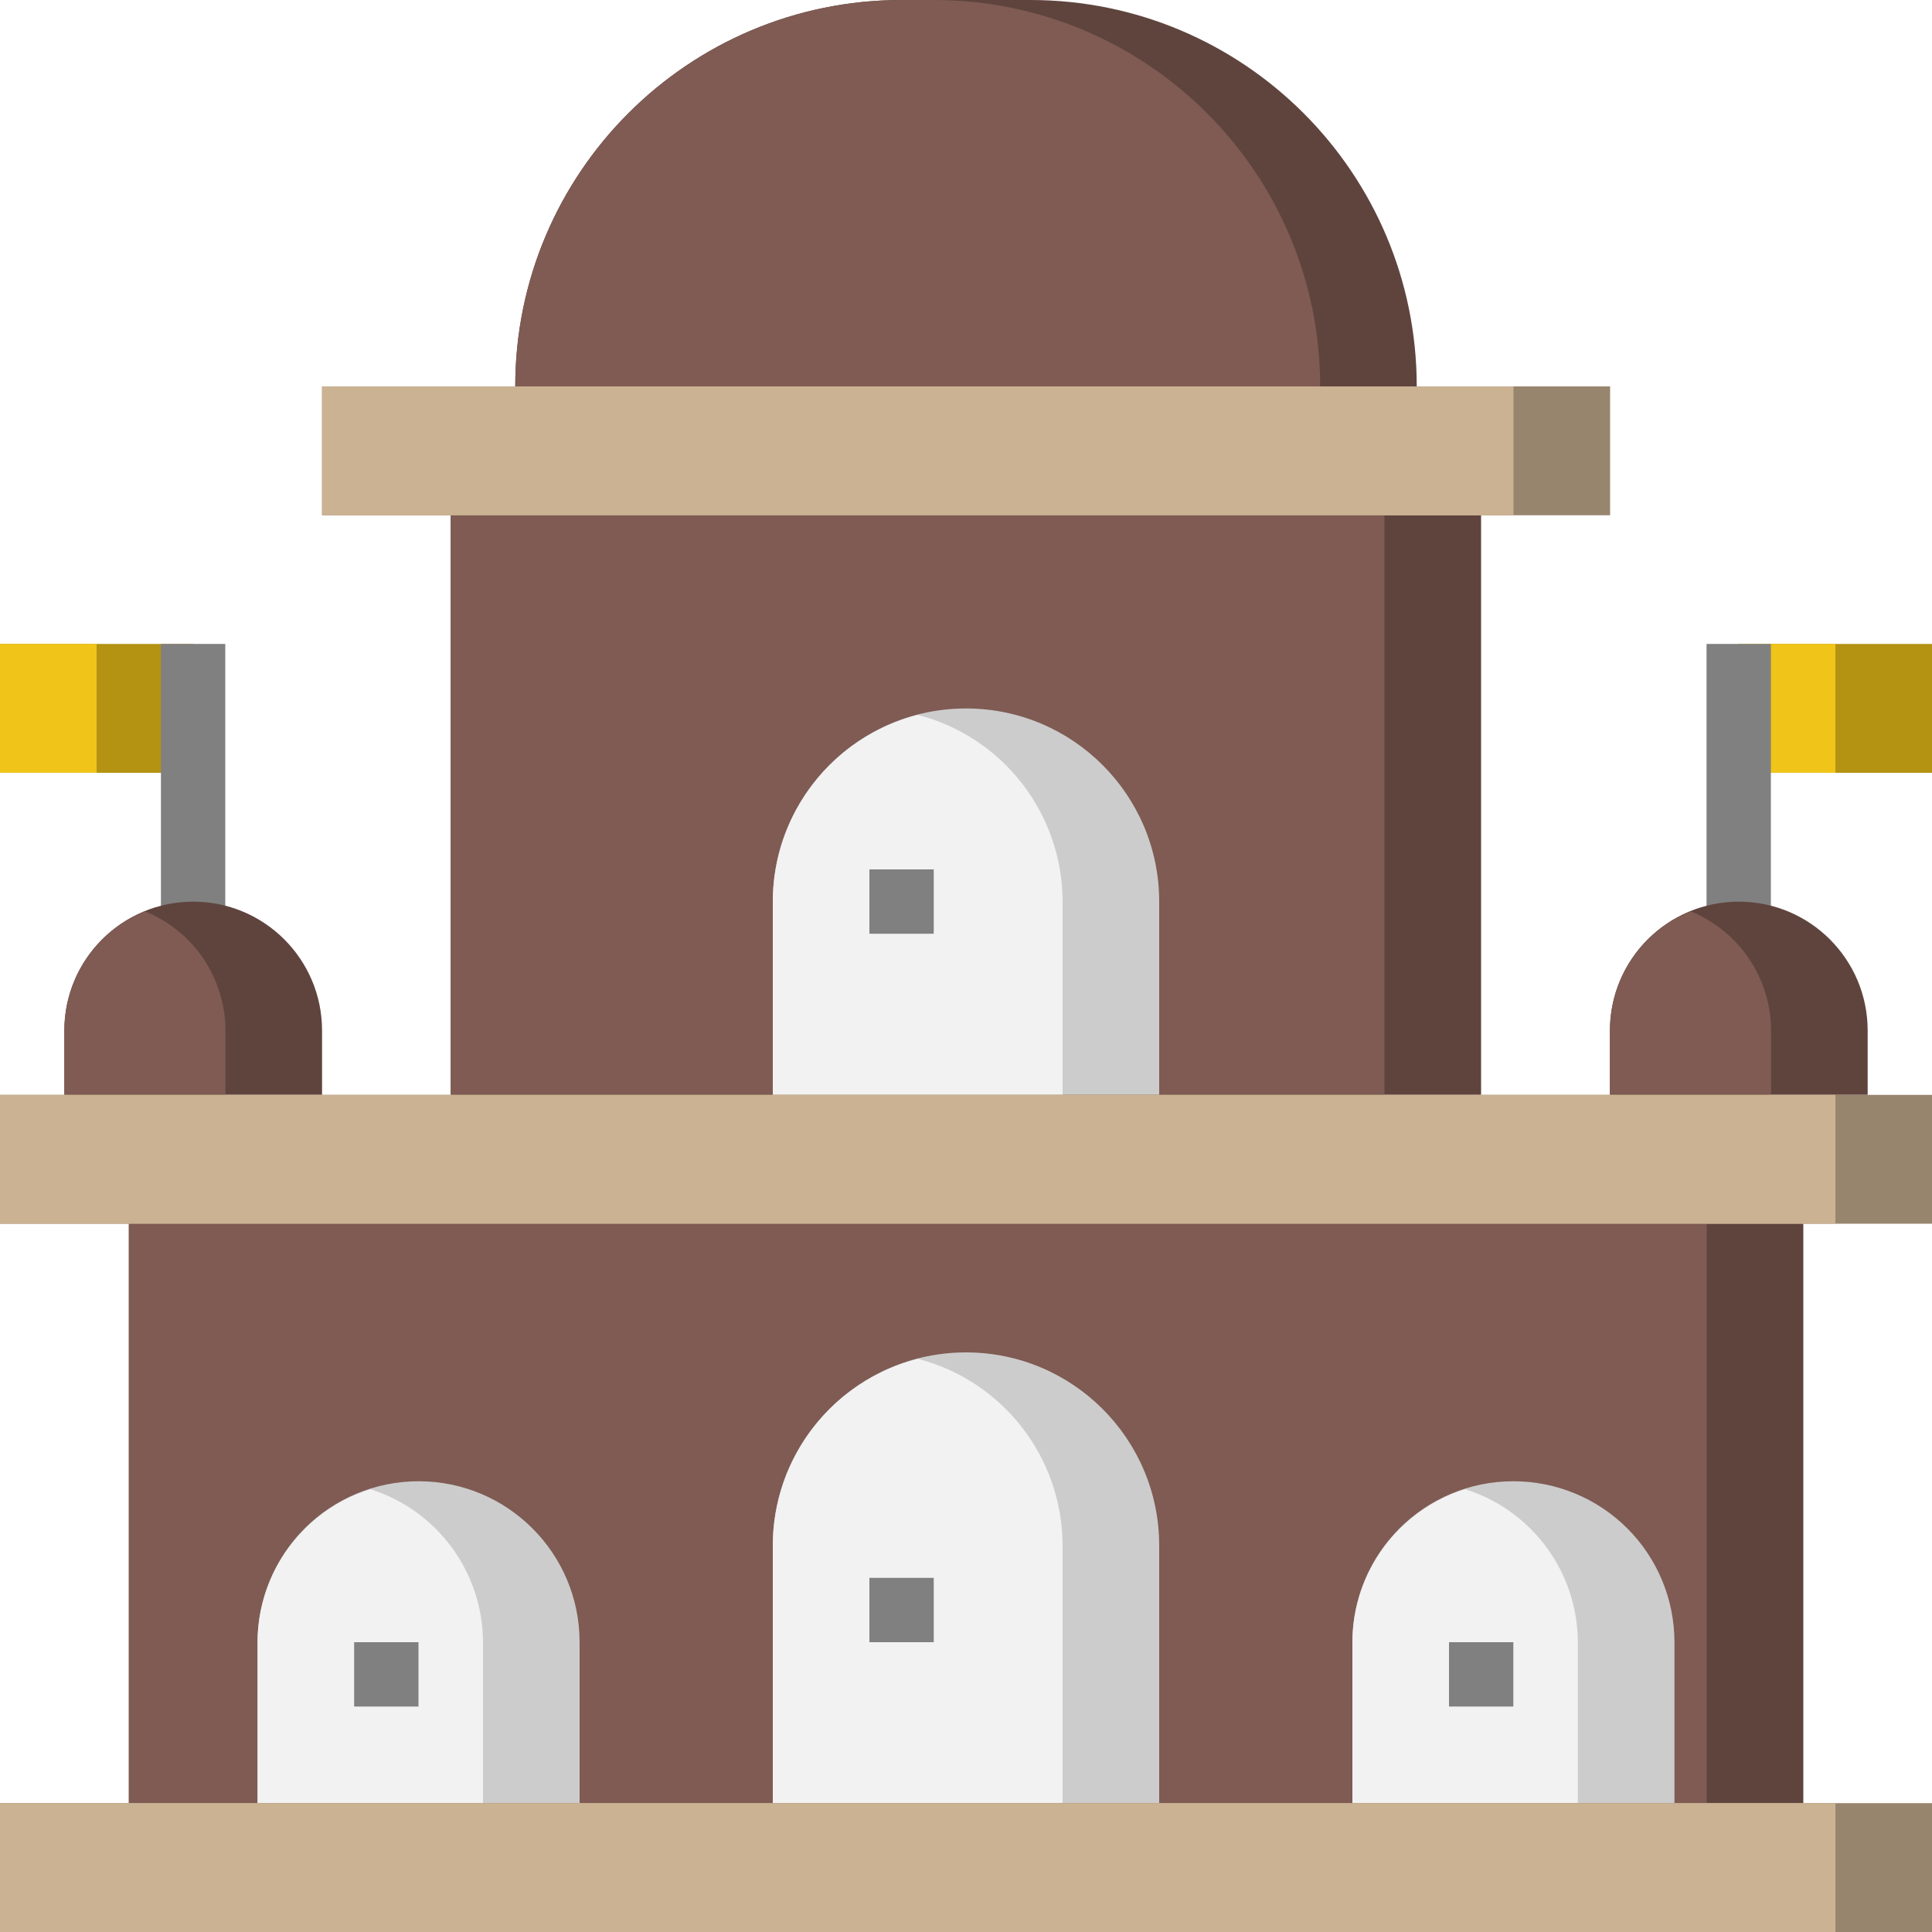
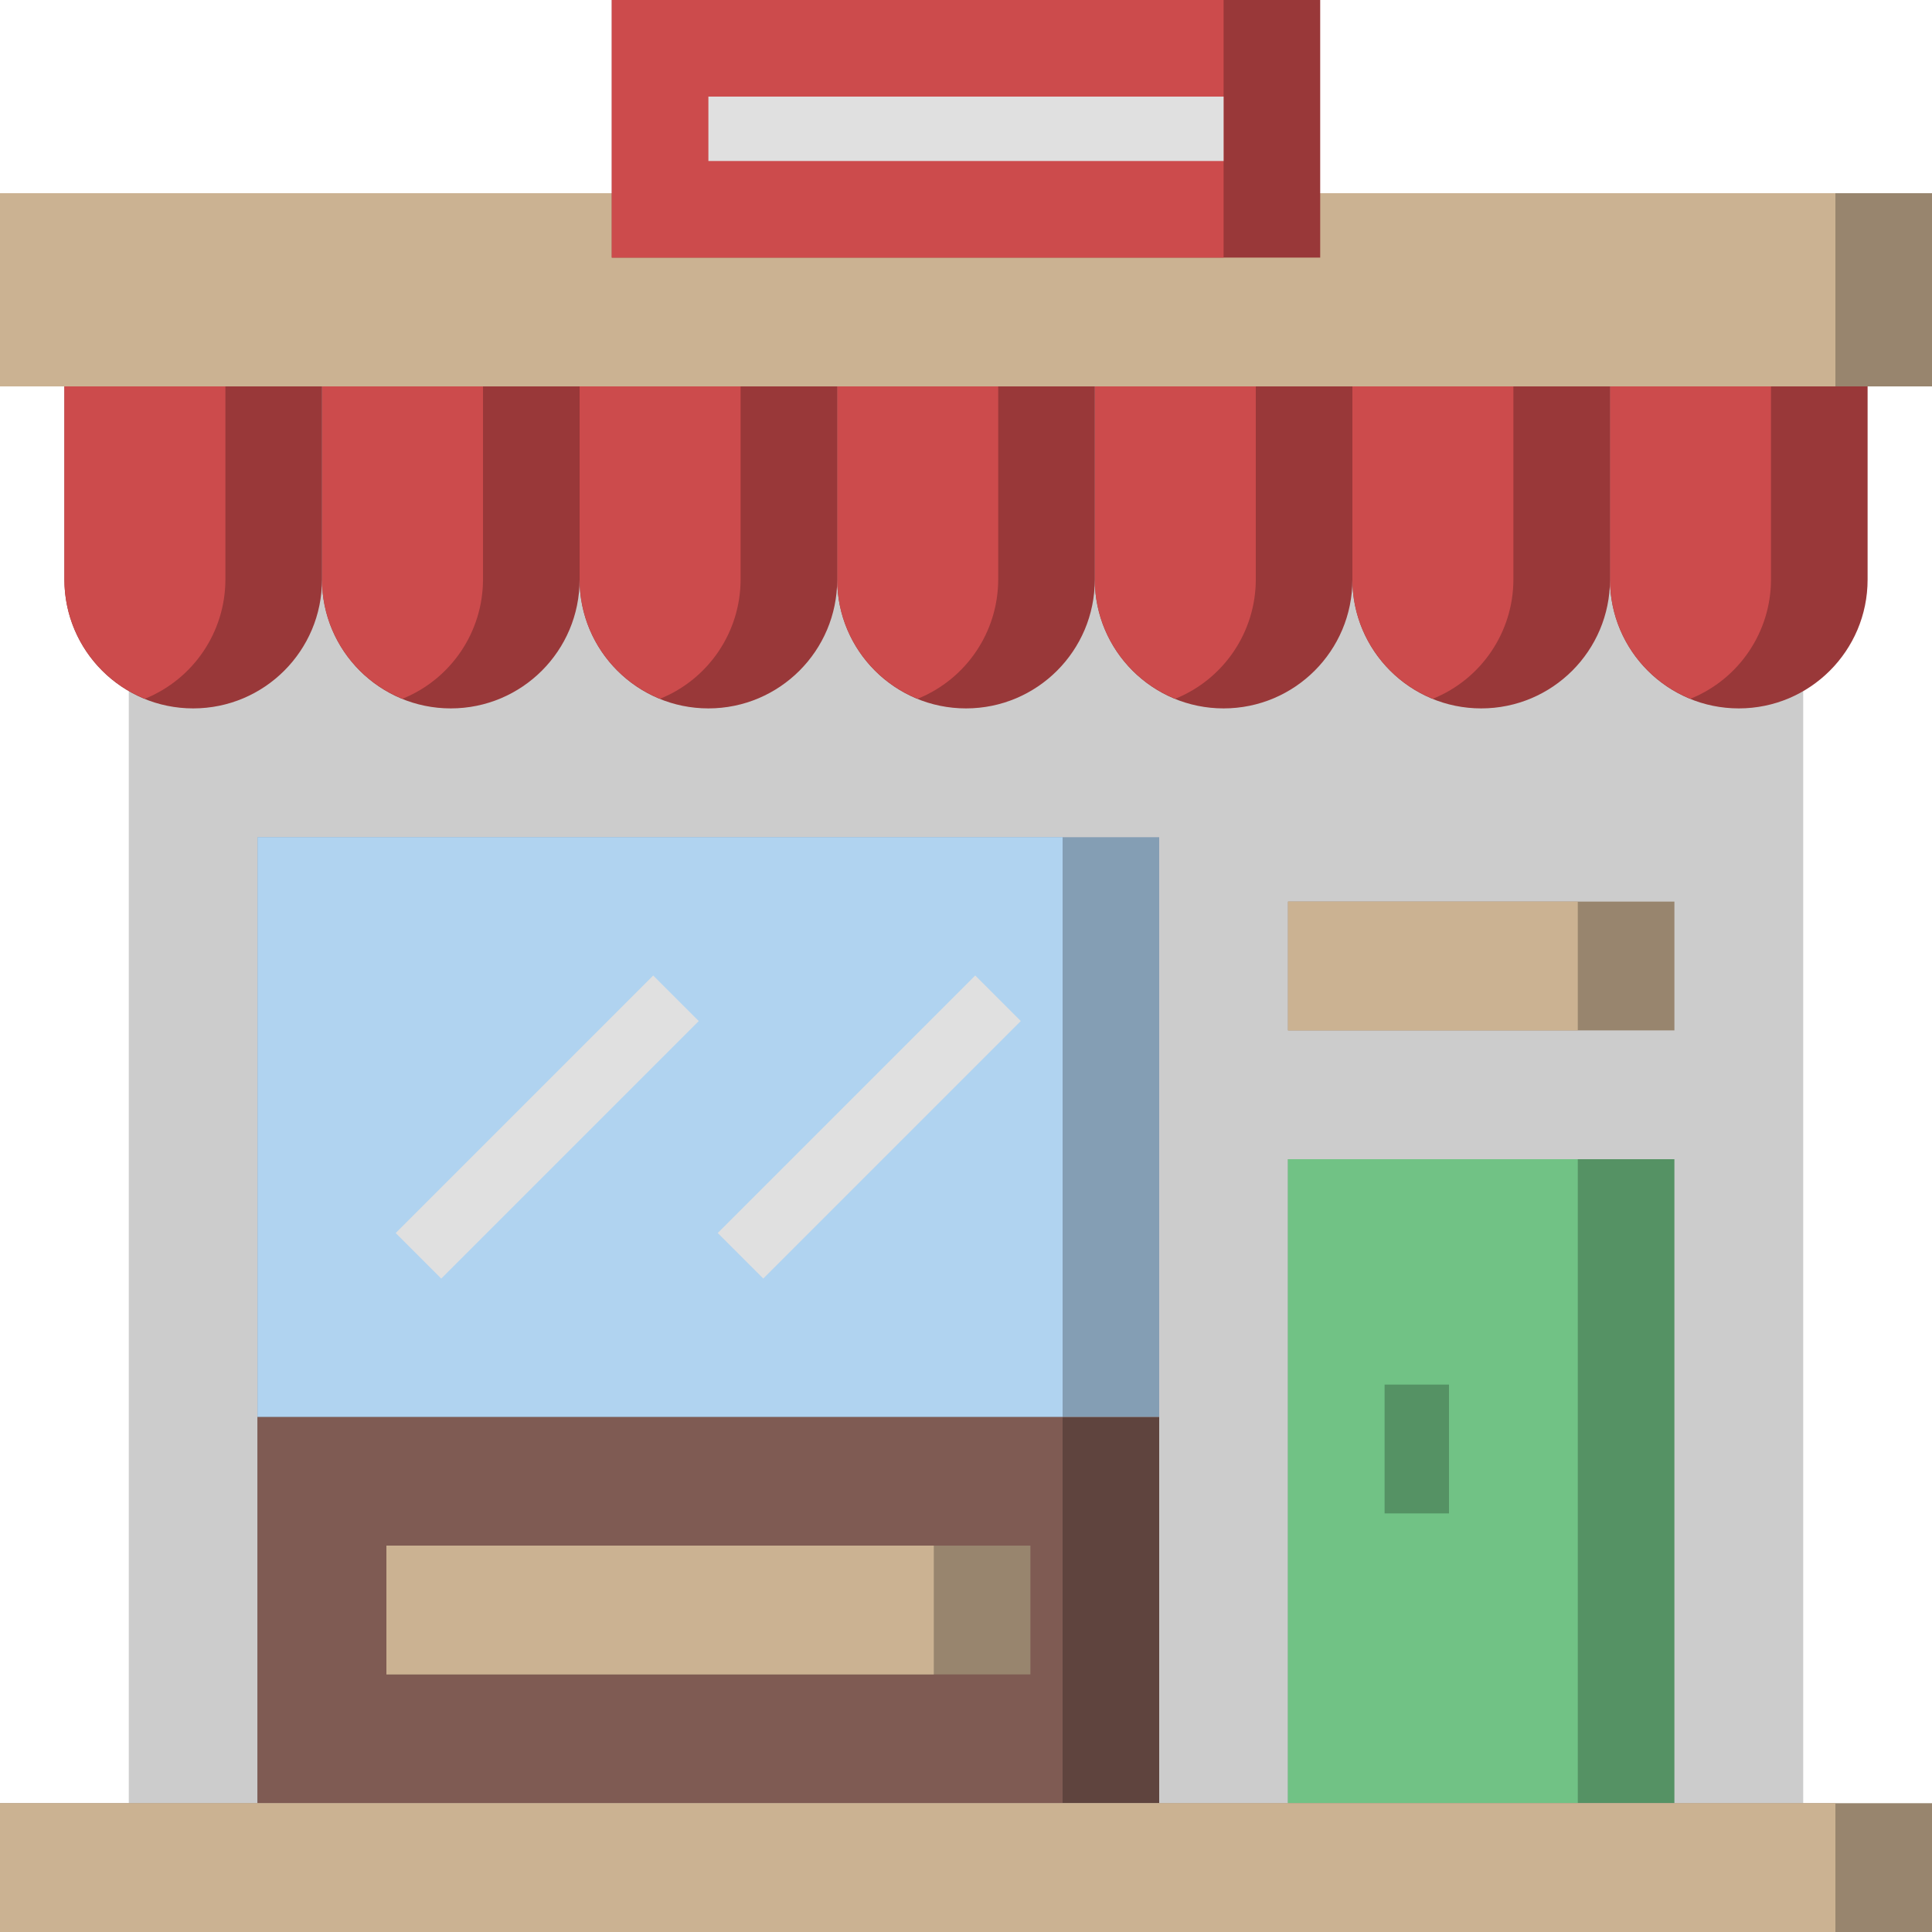
- <svg xmlns="http://www.w3.org/2000/svg" width="140" height="140" viewBox="0 0 11.2 11.2" data-name="Layer 3" id="prefix__Layer_3" version="1.1">
-   <defs id="prefix__defs1269">
-     <style id="style1267">.prefix__cls-1{fill:#b49313}.prefix__cls-2{fill:#f0c419}.prefix__cls-3{fill:gray}.prefix__cls-4{fill:#5f443e}.prefix__cls-5{fill:#7f5b53}.prefix__cls-6{fill:#ccc}.prefix__cls-7{fill:#f2f2f2}.prefix__cls-8{fill:#98856e}.prefix__cls-9{fill:#cbb292}</style>
+ <svg xmlns="http://www.w3.org/2000/svg" width="140" height="140" viewBox="0 0 11.2 11.2" version="1.1" id="svg1257">
+   <defs id="defs1182">
+     <style id="style1180">.cls-1{fill:#ccc;}.cls-2{fill:#5f443e;}.cls-3{fill:#7f5b53;}.cls-4{fill:#98856e;}.cls-5{fill:#cbb292;}.cls-6{fill:#849eb4;}.cls-7{fill:#b0d3f0;}.cls-8{fill:#559264;}.cls-9{fill:#71c285;}.cls-10{fill:#993839;}.cls-11{fill:#cc4b4c;}.cls-12{fill:#e0e0e0;}</style>
  </defs>
-   <path class="prefix__cls-1" id="prefix__rect1273" stroke-width=".187" d="M10.08 3.733h1.12v.747h-1.12z" />
-   <path class="prefix__cls-2" id="prefix__rect1275" stroke-width=".187" d="M10.08 3.733h.56v.747h-.56z" />
-   <path class="prefix__cls-1" id="prefix__rect1277" stroke-width=".187" d="M0 3.733h1.12v.747H0z" />
-   <path class="prefix__cls-2" id="prefix__rect1279" stroke-width=".187" d="M0 3.733h.56v.747H0z" />
-   <path class="prefix__cls-3" id="prefix__rect1281" stroke-width=".187" d="M.933 3.733h.373v1.68H.933z" />
-   <path class="prefix__cls-3" id="prefix__rect1283" stroke-width=".187" d="M9.893 3.733h.373v1.68h-.373z" />
-   <path class="prefix__cls-4" id="prefix__rect1285" stroke-width=".187" d="M.747 7.093h9.707v3.36H.747z" />
-   <path class="prefix__cls-5" id="prefix__rect1287" stroke-width=".187" d="M.747 7.093h9.147v3.36H.747z" />
-   <path class="prefix__cls-6" d="M7.84 10.453V9.52a.933.933 0 01.933-.933.933.933 0 01.934.933v.933" id="prefix__path1289" stroke-width=".187" />
-   <path class="prefix__cls-7" d="M8.493 8.633a.933.933 0 00-.653.887v.933h1.307V9.52a.933.933 0 00-.654-.887z" id="prefix__path1291" stroke-width=".187" />
-   <path class="prefix__cls-6" d="M1.493 10.453V9.52a.933.933 0 01.934-.933.933.933 0 01.933.933v.933" id="prefix__path1293" stroke-width=".187" />
-   <path class="prefix__cls-7" d="M2.147 8.633a.933.933 0 00-.654.887v.933H2.8V9.52a.933.933 0 00-.653-.887z" id="prefix__path1295" stroke-width=".187" />
-   <path class="prefix__cls-6" d="M4.48 10.453V8.96A1.12 1.12 0 015.6 7.84a1.12 1.12 0 011.12 1.12v1.493" id="prefix__path1297" stroke-width=".187" />
-   <path class="prefix__cls-7" d="M5.32 7.877a1.12 1.12 0 00-.84 1.083v1.493h1.68V8.96a1.12 1.12 0 00-.84-1.083z" id="prefix__path1299" stroke-width=".187" />
-   <path class="prefix__cls-4" id="prefix__rect1301" stroke-width=".187" d="M2.613 2.987h5.973v3.36H2.613z" />
-   <path class="prefix__cls-5" id="prefix__rect1303" stroke-width=".187" d="M2.613 2.987h5.413v3.36H2.613z" />
-   <path class="prefix__cls-6" d="M4.48 6.347v-1.12a1.12 1.12 0 011.12-1.12 1.12 1.12 0 011.12 1.12v1.12" id="prefix__path1305" stroke-width=".187" />
-   <path class="prefix__cls-7" d="M5.32 4.144a1.12 1.12 0 00-.84 1.083v1.12h1.68v-1.12a1.12 1.12 0 00-.84-1.083z" id="prefix__path1307" stroke-width=".187" />
-   <path class="prefix__cls-4" d="M9.333 6.347v-.374a.747.747 0 01.747-.746.747.747 0 01.747.746v.374" id="prefix__path1309" stroke-width=".187" />
-   <path class="prefix__cls-5" d="M9.8 5.283a.747.747 0 00-.467.69v.374h.934v-.374a.747.747 0 00-.467-.69z" id="prefix__path1311" stroke-width=".187" />
-   <path class="prefix__cls-4" d="M.373 6.347v-.374a.747.747 0 01.747-.746.747.747 0 01.747.746v.374" id="prefix__path1313" stroke-width=".187" />
-   <path class="prefix__cls-5" d="M.84 5.283a.747.747 0 00-.467.69v.374h.934v-.374a.747.747 0 00-.467-.69z" id="prefix__path1315" stroke-width=".187" />
-   <path class="prefix__cls-4" d="M2.987 2.24A2.24 2.24 0 015.227 0h.746a2.24 2.24 0 012.24 2.24" id="prefix__path1317" stroke-width=".187" />
-   <path class="prefix__cls-5" d="M5.413 0h-.186a2.24 2.24 0 00-2.24 2.24h4.666A2.24 2.24 0 005.413 0z" id="prefix__path1319" stroke-width=".187" />
-   <path class="prefix__cls-8" id="prefix__rect1321" stroke-width=".187" d="M0 10.453h11.2v.747H0z" />
-   <path class="prefix__cls-9" id="prefix__rect1323" stroke-width=".187" d="M0 10.453h10.64v.747H0z" />
-   <path class="prefix__cls-8" id="prefix__rect1325" stroke-width=".187" d="M0 6.347h11.2v.747H0z" />
-   <path class="prefix__cls-9" id="prefix__rect1327" stroke-width=".187" d="M0 6.347h10.64v.747H0z" />
-   <path class="prefix__cls-8" id="prefix__rect1329" stroke-width=".187" d="M1.867 2.24h7.467v.747H1.867z" />
-   <path class="prefix__cls-9" id="prefix__rect1331" stroke-width=".187" d="M1.867 2.24h6.907v.747H1.867z" />
-   <path class="prefix__cls-3" id="prefix__rect1333" stroke-width=".187" d="M8.4 9.52h.373v.373H8.4z" />
-   <path class="prefix__cls-3" id="prefix__rect1335" stroke-width=".187" d="M2.053 9.52h.373v.373h-.373z" />
-   <path class="prefix__cls-3" id="prefix__rect1337" stroke-width=".187" d="M5.04 9.147h.373v.373H5.04z" />
-   <path class="prefix__cls-3" id="prefix__rect1339" stroke-width=".187" d="M5.04 5.04h.373v.373H5.04z" />
+   <g data-name="Layer 6" id="Layer_6" transform="matrix(0.1866667,0,0,0.1866667,-0.3733333,-0.3733333)">
+     <rect class="cls-1" height="44" width="52" x="6" y="14" id="rect1186" />
+     <rect class="cls-2" height="12" width="28" x="10" y="46" id="rect1188" />
+     <rect class="cls-3" height="12" width="25" x="10" y="46" id="rect1190" />
+     <rect class="cls-4" height="4" width="20" x="14" y="50" id="rect1192" />
+     <rect class="cls-5" height="4" width="17" x="14" y="50" id="rect1194" />
+     <rect class="cls-6" height="18" width="28" x="10" y="28" id="rect1196" />
+     <rect class="cls-7" height="18" width="25" x="10" y="28" id="rect1198" />
+     <rect class="cls-4" height="4" width="12" x="42" y="30" id="rect1200" />
+     <rect class="cls-5" height="4" width="9" x="42" y="30" id="rect1202" />
+     <polyline class="cls-8" points="42 58 42 38 54 38 54 58" id="polyline1204" />
+     <rect class="cls-9" height="20" width="9" x="42" y="38" id="rect1206" />
+     <rect class="cls-4" height="4" width="60" x="2" y="58" id="rect1208" />
+     <rect class="cls-5" height="4" width="57" x="2" y="58" id="rect1210" />
+     <rect class="cls-4" height="6" width="60" x="2" y="8" id="rect1212" />
+     <rect class="cls-5" height="6" width="57" x="2" y="8" id="rect1214" />
+     <rect class="cls-10" height="8" width="22" x="21" y="2" id="rect1216" />
+     <rect class="cls-11" height="8" width="19" x="21" y="2" id="rect1218" />
+     <path class="cls-10" d="m 52,14 v 6 a 4,4 0 0 0 4,4 v 0 a 4,4 0 0 0 4,-4 v -6" id="path1220" />
+     <path class="cls-11" d="M 54.5,23.7 A 4,4 0 0 0 57,20 v -6 h -5 v 6 a 4,4 0 0 0 2.5,3.7 z" id="path1222" />
+     <path class="cls-10" d="m 44,14 v 6 a 4,4 0 0 0 4,4 v 0 a 4,4 0 0 0 4,-4 v -6" id="path1224" />
+     <path class="cls-11" d="M 46.5,23.7 A 4,4 0 0 0 49,20 v -6 h -5 v 6 a 4,4 0 0 0 2.5,3.7 z" id="path1226" />
+     <path class="cls-10" d="m 36,14 v 6 a 4,4 0 0 0 4,4 v 0 a 4,4 0 0 0 4,-4 v -6" id="path1228" />
+     <path class="cls-11" d="M 38.5,23.7 A 4,4 0 0 0 41,20 v -6 h -5 v 6 a 4,4 0 0 0 2.5,3.7 z" id="path1230" />
+     <path class="cls-10" d="m 28,14 v 6 a 4,4 0 0 0 4,4 v 0 a 4,4 0 0 0 4,-4 v -6" id="path1232" />
+     <path class="cls-11" d="M 30.5,23.7 A 4,4 0 0 0 33,20 v -6 h -5 v 6 a 4,4 0 0 0 2.5,3.7 z" id="path1234" />
+     <path class="cls-10" d="m 20,14 v 6 a 4,4 0 0 0 4,4 v 0 a 4,4 0 0 0 4,-4 v -6" id="path1236" />
+     <path class="cls-11" d="M 22.5,23.7 A 4,4 0 0 0 25,20 v -6 h -5 v 6 a 4,4 0 0 0 2.5,3.7 z" id="path1238" />
+     <path class="cls-10" d="m 12,14 v 6 a 4,4 0 0 0 4,4 v 0 a 4,4 0 0 0 4,-4 v -6" id="path1240" />
+     <path class="cls-11" d="M 14.5,23.7 A 4,4 0 0 0 17,20 v -6 h -5 v 6 a 4,4 0 0 0 2.5,3.7 z" id="path1242" />
+     <path class="cls-10" d="m 4,14 v 6 a 4,4 0 0 0 4,4 v 0 a 4,4 0 0 0 4,-4 v -6" id="path1244" />
+     <path class="cls-11" d="M 6.5,23.7 A 4,4 0 0 0 9,20 V 14 H 4 v 6 a 4,4 0 0 0 2.5,3.7 z" id="path1246" />
+     <rect class="cls-12" height="2" transform="rotate(-45,18.99648,37.0014)" width="11.31" x="13.34" y="36" id="rect1248" />
+     <rect class="cls-12" height="2" transform="rotate(-45,28.99573,36.99958)" width="11.31" x="23.34" y="36" id="rect1250" />
+     <rect class="cls-12" height="2" width="16" x="24" y="5" id="rect1252" />
+     <rect class="cls-8" height="4" width="2" x="45" y="45" id="rect1254" />
+   </g>
</svg>
